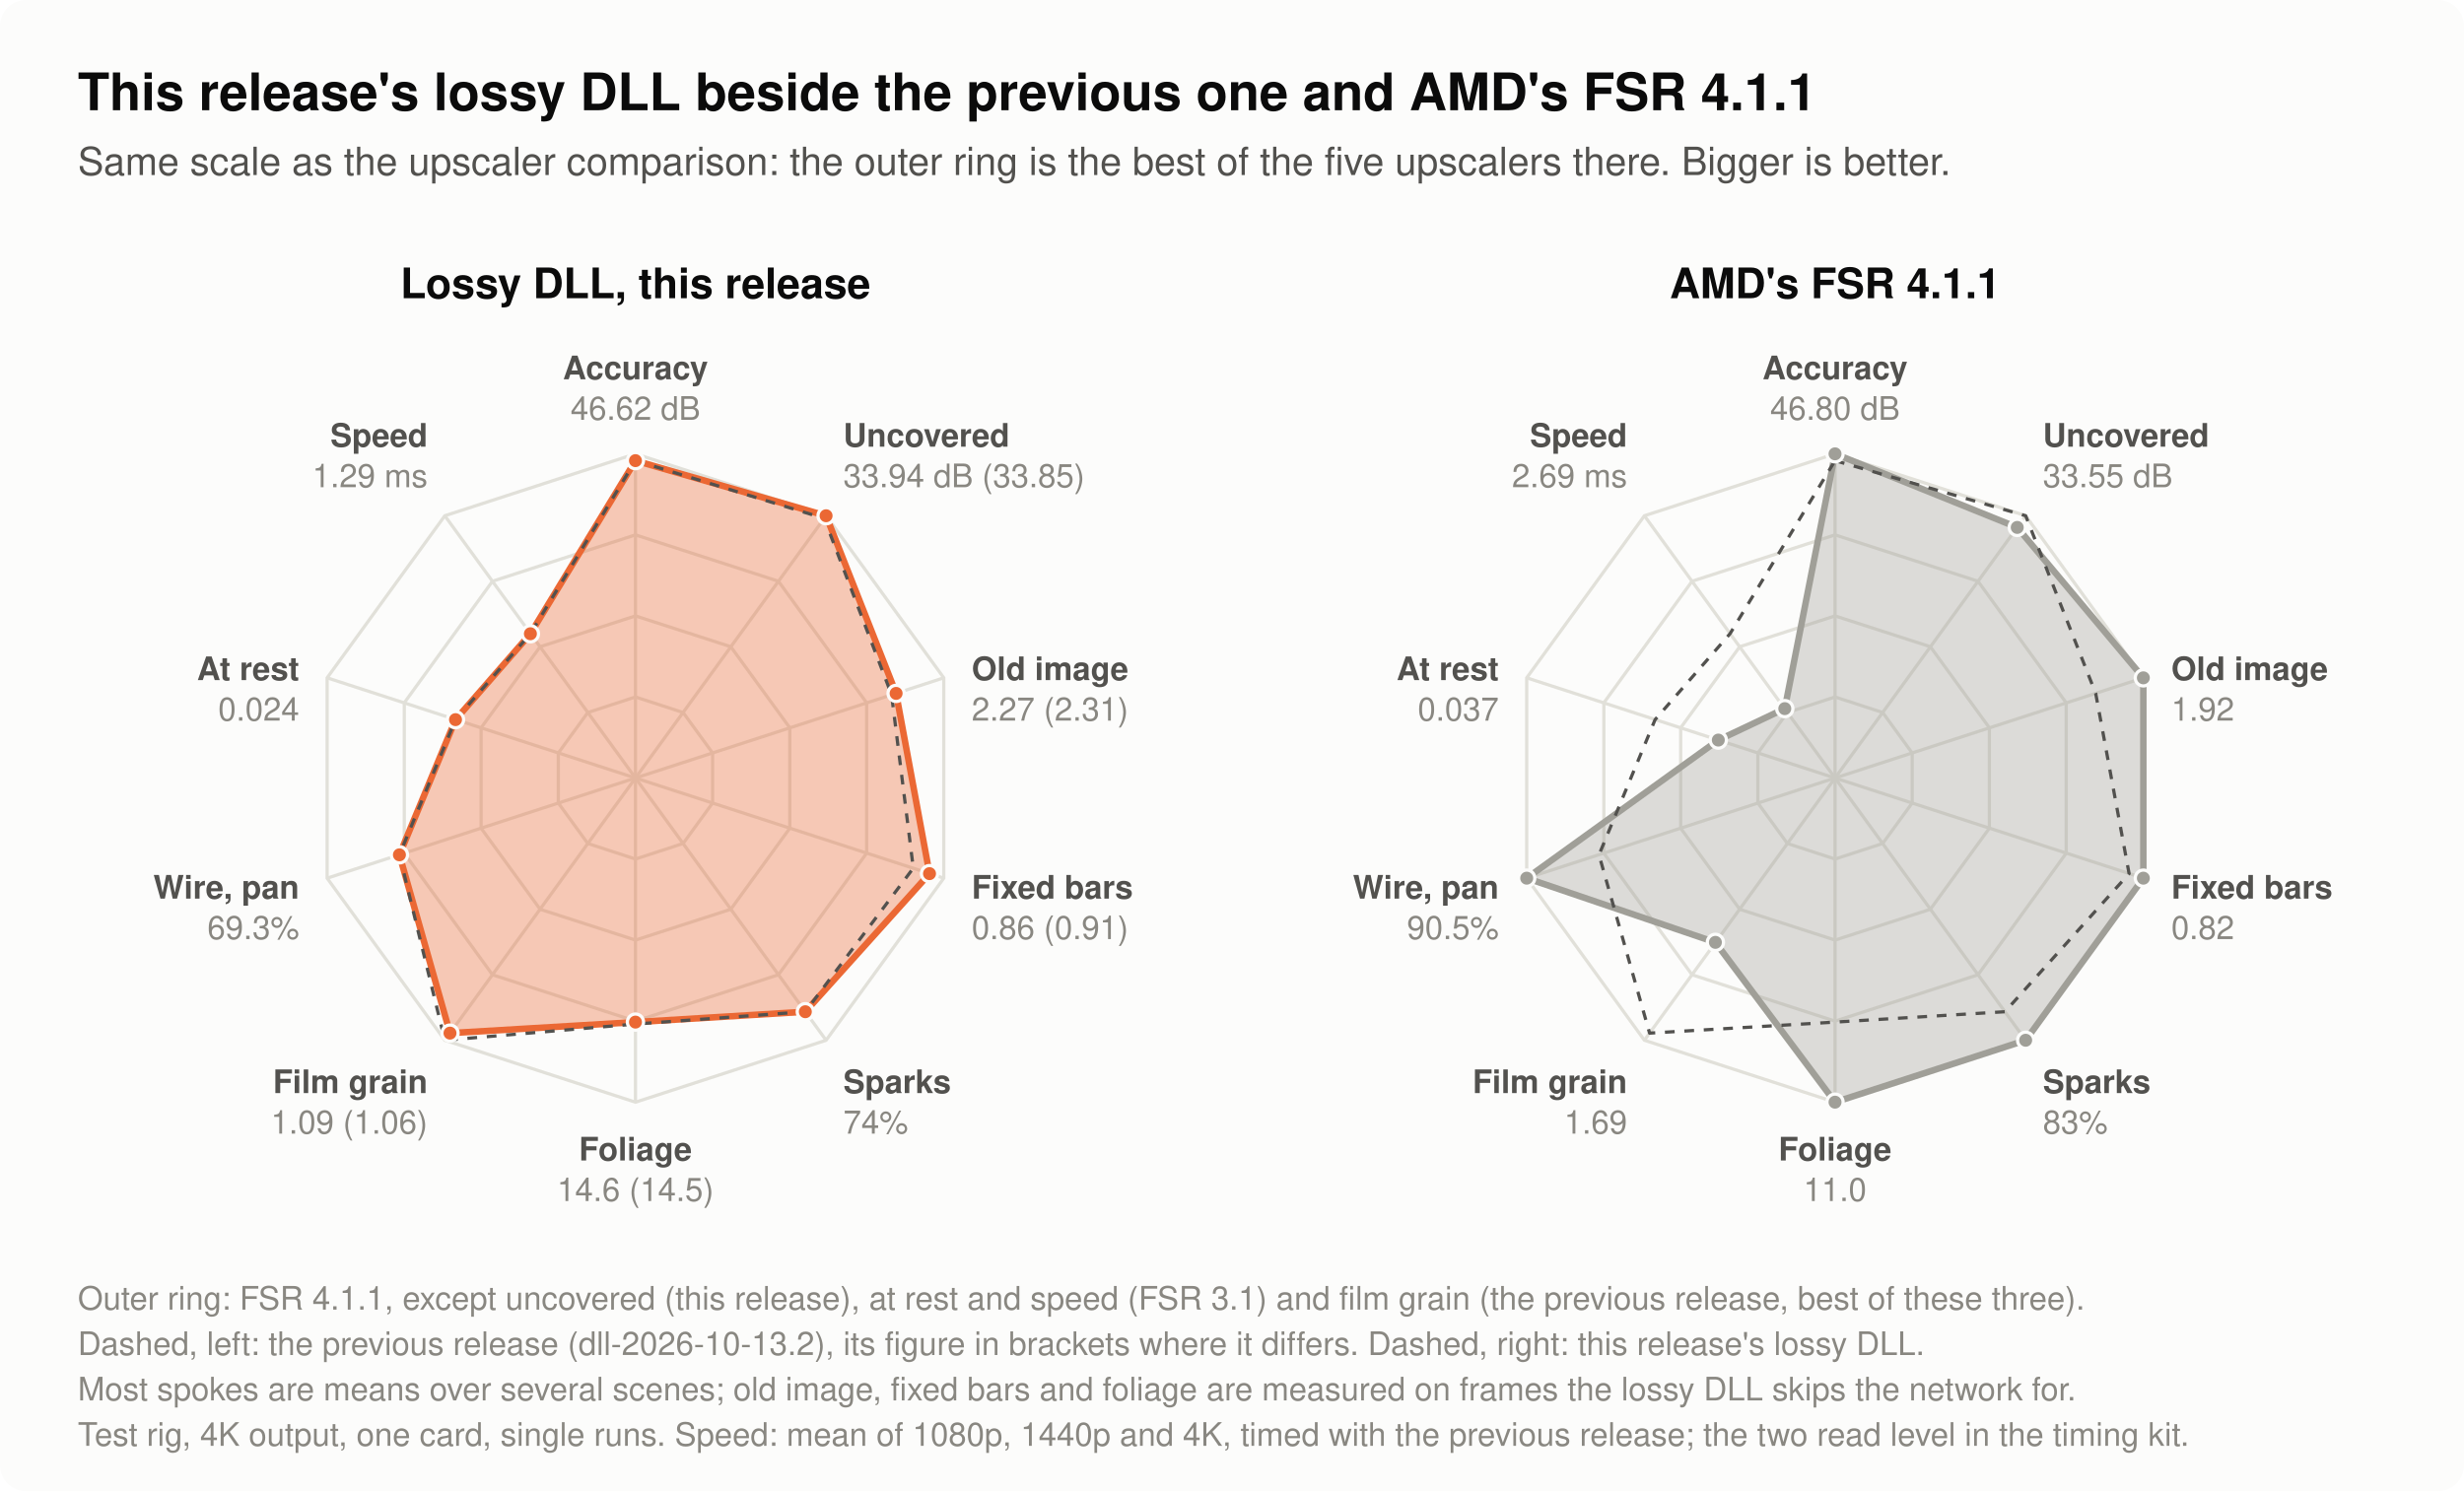
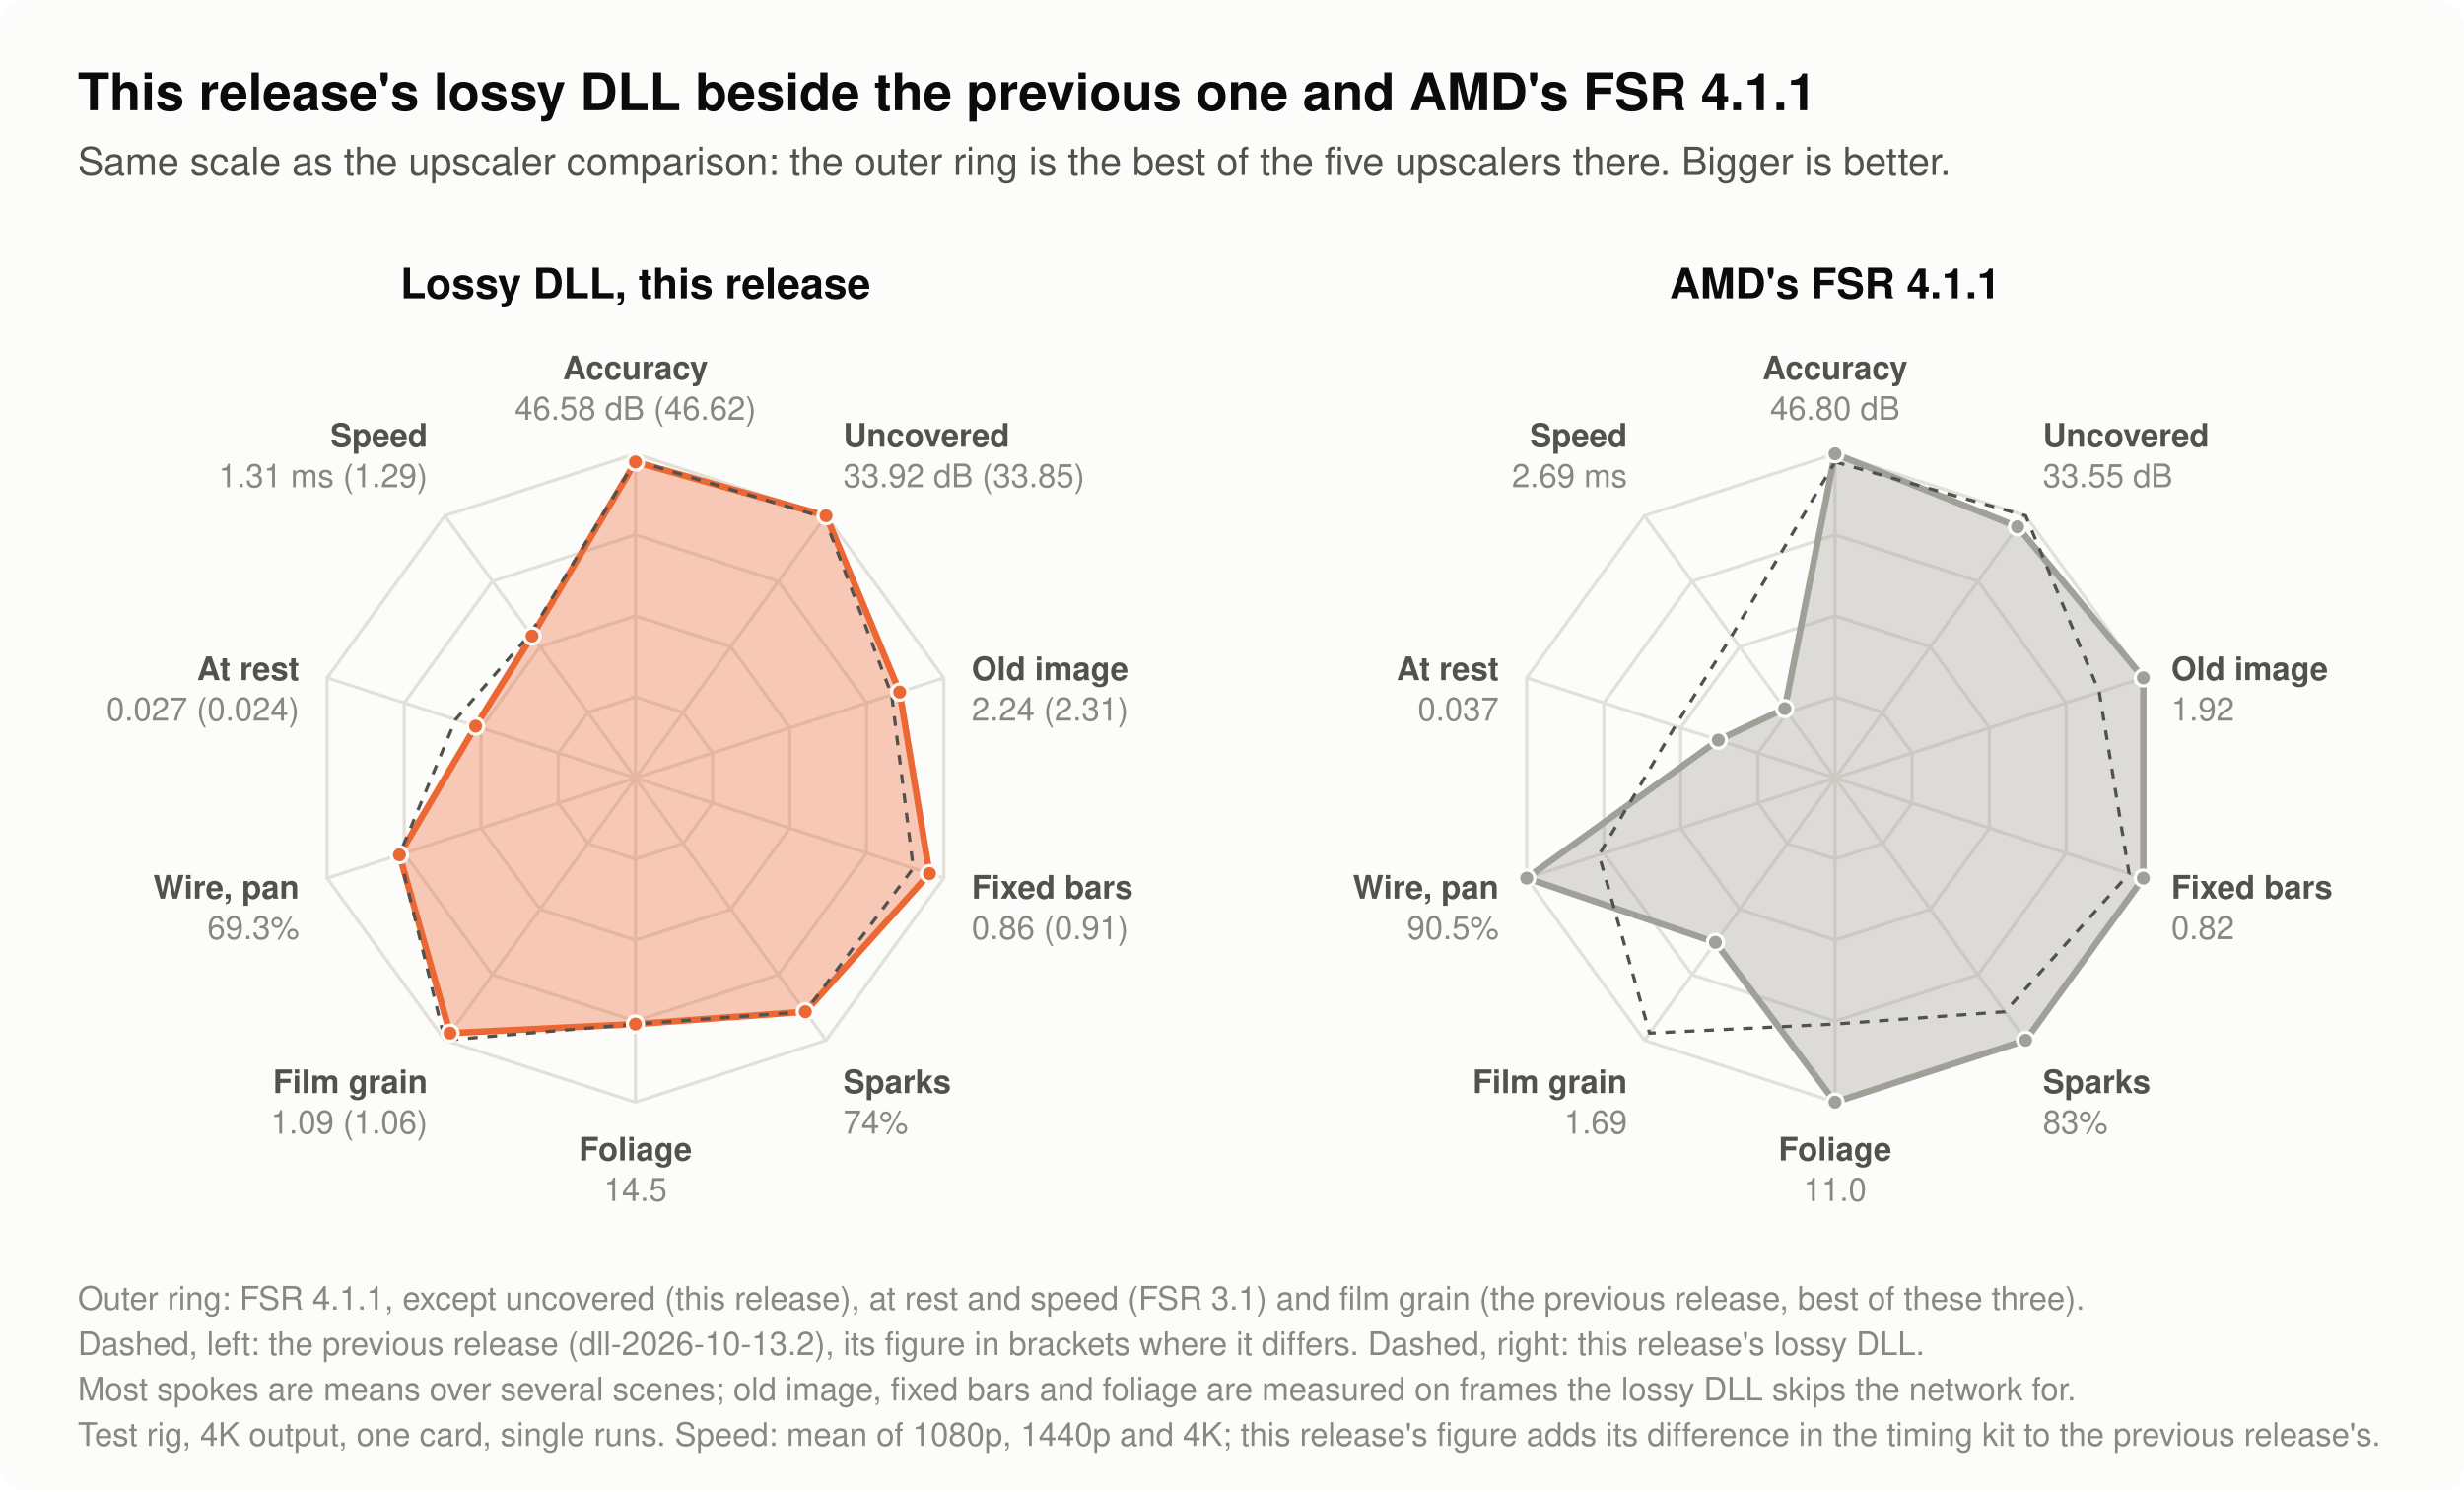
- <svg xmlns="http://www.w3.org/2000/svg" width="760" height="460" viewBox="0 0 760 460" role="img" aria-label="Two radar charts with ten spokes each. Left: this release's lossy DLL, with the previous release's as a dashed outline. Right: AMD's FSR 4.1.1, with this release's lossy DLL as a dashed outline. The spokes have the scale of the upscaler comparison's chart: the outer ring is the best of the five upscalers compared there (FSR 4.1.1, the lossy DLL, FSR 3.1, HelixSR, XeSS), and for film grain the best of these three. A larger shape is better. Still picture and moving background, mean: accuracy (dB): FSR 4.1.1 46.80 dB, the lossy DLL of dll-2026-10-13.2 46.62 dB, the lossy DLL of dll-2026-10-14 46.62 dB. Areas a moving object has just uncovered, mean of a panning and a still camera: accuracy (dB): FSR 4.1.1 33.55 dB, the lossy DLL of dll-2026-10-13.2 33.85 dB, the lossy DLL of dll-2026-10-14 33.94 dB. Old image beside a moving object, mean of seven scenes: error (of 255): FSR 4.1.1 1.92, the lossy DLL of dll-2026-10-13.2 2.31, the lossy DLL of dll-2026-10-14 2.27. Thin bars fixed on screen in front of a panning background, mean of four pans: error where their old image lands (of 255): FSR 4.1.1 0.82, the lossy DLL of dll-2026-10-13.2 0.91, the lossy DLL of dll-2026-10-14 0.86. Tiny fast sparks: share of their brightness shown (%): FSR 4.1.1 83%, the lossy DLL of dll-2026-10-13.2 74%, the lossy DLL of dll-2026-10-14 74%. Leaves swaying without motion vectors, mean of three sway speeds: error (of 255): FSR 4.1.1 11.0, the lossy DLL of dll-2026-10-13.2 14.5, the lossy DLL of dll-2026-10-14 14.6. Still picture with grain of 6, 10 and 15 of 255, mean: change per frame (of 255): FSR 4.1.1 1.69, the lossy DLL of dll-2026-10-13.2 1.06, the lossy DLL of dll-2026-10-14 1.09. Thin wire under a slow pan: how close its brightness is to the true one (%): FSR 4.1.1 90.5%, the lossy DLL of dll-2026-10-13.2 69.3%, the lossy DLL of dll-2026-10-14 69.3%. Still picture: change per frame (of 255): FSR 4.1.1 0.037, the lossy DLL of dll-2026-10-13.2 0.024, the lossy DLL of dll-2026-10-14 0.024. Time per upscale call, mean of 1080p, 1440p and 4K output (ms): FSR 4.1.1 2.69 ms, the lossy DLL of dll-2026-10-13.2 1.29 ms, the lossy DLL of dll-2026-10-14 1.29 ms.">
+ <svg xmlns="http://www.w3.org/2000/svg" width="760" height="460" viewBox="0 0 760 460" role="img" aria-label="Two radar charts with ten spokes each. Left: this release's lossy DLL, with the previous release's as a dashed outline. Right: AMD's FSR 4.1.1, with this release's lossy DLL as a dashed outline. The spokes have the scale of the upscaler comparison's chart: the outer ring is the best of the five upscalers compared there (FSR 4.1.1, the lossy DLL, FSR 3.1, HelixSR, XeSS), and for film grain the best of these three. A larger shape is better. Still picture and moving background, mean: accuracy (dB): FSR 4.1.1 46.80 dB, the lossy DLL of dll-2026-10-13.2 46.62 dB, the lossy DLL of dll-2026-10-14 46.58 dB. Areas a moving object has just uncovered, mean of a panning and a still camera: accuracy (dB): FSR 4.1.1 33.55 dB, the lossy DLL of dll-2026-10-13.2 33.85 dB, the lossy DLL of dll-2026-10-14 33.92 dB. Old image beside a moving object, mean of seven scenes: error (of 255): FSR 4.1.1 1.92, the lossy DLL of dll-2026-10-13.2 2.31, the lossy DLL of dll-2026-10-14 2.24. Thin bars fixed on screen in front of a panning background, mean of four pans: error where their old image lands (of 255): FSR 4.1.1 0.82, the lossy DLL of dll-2026-10-13.2 0.91, the lossy DLL of dll-2026-10-14 0.86. Tiny fast sparks: share of their brightness shown (%): FSR 4.1.1 83%, the lossy DLL of dll-2026-10-13.2 74%, the lossy DLL of dll-2026-10-14 74%. Leaves swaying without motion vectors, mean of three sway speeds: error (of 255): FSR 4.1.1 11.0, the lossy DLL of dll-2026-10-13.2 14.5, the lossy DLL of dll-2026-10-14 14.5. Still picture with grain of 6, 10 and 15 of 255, mean: change per frame (of 255): FSR 4.1.1 1.69, the lossy DLL of dll-2026-10-13.2 1.06, the lossy DLL of dll-2026-10-14 1.09. Thin wire under a slow pan: how close its brightness is to the true one (%): FSR 4.1.1 90.5%, the lossy DLL of dll-2026-10-13.2 69.3%, the lossy DLL of dll-2026-10-14 69.3%. Still picture: change per frame (of 255): FSR 4.1.1 0.037, the lossy DLL of dll-2026-10-13.2 0.024, the lossy DLL of dll-2026-10-14 0.027. Time per upscale call, mean of 1080p, 1440p and 4K output (ms): FSR 4.1.1 2.69 ms, the lossy DLL of dll-2026-10-13.2 1.29 ms, the lossy DLL of dll-2026-10-14 1.31 ms.">
  <rect x="0.0" y="0.0" width="760.0" height="460.0" rx="8" fill="#fcfcfb" />
  <text x="24.0" y="34.0" font-family="-apple-system, 'Segoe UI', Helvetica, Arial, sans-serif" font-size="16" font-weight="600" text-anchor="start" fill="#0b0b0b">This release's lossy DLL beside the previous one and AMD's FSR 4.1.1</text>
  <text x="24.0" y="54.0" font-family="-apple-system, 'Segoe UI', Helvetica, Arial, sans-serif" font-size="12" text-anchor="start" fill="#52514e">Same scale as the upscaler comparison: the outer ring is the best of the five upscalers there. Bigger is better.</text>
  <text x="196.0" y="92.0" font-family="-apple-system, 'Segoe UI', Helvetica, Arial, sans-serif" font-size="13" font-weight="600" text-anchor="middle" fill="#0b0b0b">Lossy DLL, this release</text>
  <polygon points="196.0,215.0 210.7,219.8 219.8,232.3 219.8,247.7 210.7,260.2 196.0,265.0 181.3,260.2 172.2,247.7 172.2,232.3 181.3,219.8" fill="none" stroke="#e1e0d9" stroke-width="1" />
  <polygon points="196.0,190.0 225.4,199.5 243.6,224.5 243.6,255.5 225.4,280.5 196.0,290.0 166.6,280.5 148.4,255.5 148.4,224.5 166.6,199.5" fill="none" stroke="#e1e0d9" stroke-width="1" />
  <polygon points="196.0,165.0 240.1,179.3 267.3,216.8 267.3,263.2 240.1,300.7 196.0,315.0 151.9,300.7 124.7,263.2 124.7,216.8 151.9,179.3" fill="none" stroke="#e1e0d9" stroke-width="1" />
  <polygon points="196.0,140.0 254.8,159.1 291.1,209.1 291.1,270.9 254.8,320.9 196.0,340.0 137.2,320.9 100.9,270.9 100.9,209.1 137.2,159.1" fill="none" stroke="#e1e0d9" stroke-width="1" />
  <line x1="196.0" y1="240.0" x2="196.0" y2="140.0" stroke="#e1e0d9" stroke-width="1" />
  <line x1="196.0" y1="240.0" x2="254.8" y2="159.1" stroke="#e1e0d9" stroke-width="1" />
  <line x1="196.0" y1="240.0" x2="291.1" y2="209.1" stroke="#e1e0d9" stroke-width="1" />
  <line x1="196.0" y1="240.0" x2="291.1" y2="270.9" stroke="#e1e0d9" stroke-width="1" />
  <line x1="196.0" y1="240.0" x2="254.8" y2="320.9" stroke="#e1e0d9" stroke-width="1" />
  <line x1="196.0" y1="240.0" x2="196.0" y2="340.0" stroke="#e1e0d9" stroke-width="1" />
  <line x1="196.0" y1="240.0" x2="137.2" y2="320.9" stroke="#e1e0d9" stroke-width="1" />
  <line x1="196.0" y1="240.0" x2="100.9" y2="270.9" stroke="#e1e0d9" stroke-width="1" />
  <line x1="196.0" y1="240.0" x2="100.9" y2="209.1" stroke="#e1e0d9" stroke-width="1" />
  <line x1="196.0" y1="240.0" x2="137.2" y2="159.1" stroke="#e1e0d9" stroke-width="1" />
-   <polygon points="196.0,142.1 254.8,159.1 276.4,213.9 286.7,269.5 248.4,312.1 196.0,315.3 138.8,318.7 123.2,263.7 140.5,222.0 163.6,195.5" fill="#eb6834" fill-opacity="0.35" stroke="#eb6834" stroke-width="2" stroke-linejoin="round" />
-   <polygon points="196.0,142.1 254.2,159.9 275.0,214.3 281.7,267.8 248.4,312.1 196.0,315.9 137.2,320.9 123.2,263.7 140.5,222.0 163.6,195.5" fill="none" stroke="#52514e" stroke-width="1" stroke-dasharray="3 3" stroke-linejoin="round" />
-   <circle cx="196.0" cy="142.1" r="2.5" fill="#eb6834" stroke="#fcfcfb" stroke-width="1" />
+   <polygon points="196.0,142.5 254.8,159.1 277.5,213.5 286.7,269.5 248.4,312.1 196.0,315.9 138.8,318.7 123.2,263.7 146.7,224.0 164.1,196.2" fill="#eb6834" fill-opacity="0.35" stroke="#eb6834" stroke-width="2" stroke-linejoin="round" />
+   <polygon points="196.0,142.1 254.3,159.7 275.0,214.3 281.7,267.8 248.4,312.1 196.0,315.9 137.2,320.9 123.2,263.7 140.5,222.0 163.6,195.5" fill="none" stroke="#52514e" stroke-width="1" stroke-dasharray="3 3" stroke-linejoin="round" />
+   <circle cx="196.0" cy="142.5" r="2.5" fill="#eb6834" stroke="#fcfcfb" stroke-width="1" />
  <circle cx="254.8" cy="159.1" r="2.5" fill="#eb6834" stroke="#fcfcfb" stroke-width="1" />
-   <circle cx="276.4" cy="213.9" r="2.5" fill="#eb6834" stroke="#fcfcfb" stroke-width="1" />
+   <circle cx="277.5" cy="213.5" r="2.5" fill="#eb6834" stroke="#fcfcfb" stroke-width="1" />
  <circle cx="286.7" cy="269.5" r="2.5" fill="#eb6834" stroke="#fcfcfb" stroke-width="1" />
  <circle cx="248.4" cy="312.1" r="2.5" fill="#eb6834" stroke="#fcfcfb" stroke-width="1" />
-   <circle cx="196.0" cy="315.3" r="2.5" fill="#eb6834" stroke="#fcfcfb" stroke-width="1" />
+   <circle cx="196.0" cy="315.9" r="2.5" fill="#eb6834" stroke="#fcfcfb" stroke-width="1" />
  <circle cx="138.8" cy="318.7" r="2.5" fill="#eb6834" stroke="#fcfcfb" stroke-width="1" />
  <circle cx="123.2" cy="263.7" r="2.5" fill="#eb6834" stroke="#fcfcfb" stroke-width="1" />
-   <circle cx="140.5" cy="222.0" r="2.5" fill="#eb6834" stroke="#fcfcfb" stroke-width="1" />
-   <circle cx="163.6" cy="195.5" r="2.5" fill="#eb6834" stroke="#fcfcfb" stroke-width="1" />
+   <circle cx="146.7" cy="224.0" r="2.5" fill="#eb6834" stroke="#fcfcfb" stroke-width="1" />
+   <circle cx="164.1" cy="196.2" r="2.5" fill="#eb6834" stroke="#fcfcfb" stroke-width="1" />
  <text x="196.0" y="117.0" font-family="-apple-system, 'Segoe UI', Helvetica, Arial, sans-serif" font-size="10" font-weight="600" text-anchor="middle" fill="#52514e">Accuracy</text>
-   <text x="196.0" y="129.5" font-family="-apple-system, 'Segoe UI', Helvetica, Arial, sans-serif" font-size="10" text-anchor="middle" fill="#898781">46.62 dB</text>
+   <text x="196.0" y="129.5" font-family="-apple-system, 'Segoe UI', Helvetica, Arial, sans-serif" font-size="10" text-anchor="middle" fill="#898781">46.58 dB (46.62)</text>
  <text x="260.1" y="137.8" font-family="-apple-system, 'Segoe UI', Helvetica, Arial, sans-serif" font-size="10" font-weight="600" text-anchor="start" fill="#52514e">Uncovered</text>
-   <text x="260.1" y="150.3" font-family="-apple-system, 'Segoe UI', Helvetica, Arial, sans-serif" font-size="10" text-anchor="start" fill="#898781">33.94 dB (33.85)</text>
+   <text x="260.1" y="150.3" font-family="-apple-system, 'Segoe UI', Helvetica, Arial, sans-serif" font-size="10" text-anchor="start" fill="#898781">33.92 dB (33.85)</text>
  <text x="299.7" y="209.8" font-family="-apple-system, 'Segoe UI', Helvetica, Arial, sans-serif" font-size="10" font-weight="600" text-anchor="start" fill="#52514e">Old image</text>
-   <text x="299.7" y="222.3" font-family="-apple-system, 'Segoe UI', Helvetica, Arial, sans-serif" font-size="10" text-anchor="start" fill="#898781">2.27 (2.31)</text>
+   <text x="299.7" y="222.3" font-family="-apple-system, 'Segoe UI', Helvetica, Arial, sans-serif" font-size="10" text-anchor="start" fill="#898781">2.24 (2.31)</text>
  <text x="299.7" y="277.2" font-family="-apple-system, 'Segoe UI', Helvetica, Arial, sans-serif" font-size="10" font-weight="600" text-anchor="start" fill="#52514e">Fixed bars</text>
  <text x="299.7" y="289.7" font-family="-apple-system, 'Segoe UI', Helvetica, Arial, sans-serif" font-size="10" text-anchor="start" fill="#898781">0.86 (0.91)</text>
  <text x="260.1" y="337.2" font-family="-apple-system, 'Segoe UI', Helvetica, Arial, sans-serif" font-size="10" font-weight="600" text-anchor="start" fill="#52514e">Sparks</text>
  <text x="260.1" y="349.7" font-family="-apple-system, 'Segoe UI', Helvetica, Arial, sans-serif" font-size="10" text-anchor="start" fill="#898781">74%</text>
  <text x="196.0" y="358.0" font-family="-apple-system, 'Segoe UI', Helvetica, Arial, sans-serif" font-size="10" font-weight="600" text-anchor="middle" fill="#52514e">Foliage</text>
-   <text x="196.0" y="370.5" font-family="-apple-system, 'Segoe UI', Helvetica, Arial, sans-serif" font-size="10" text-anchor="middle" fill="#898781">14.6 (14.5)</text>
+   <text x="196.0" y="370.5" font-family="-apple-system, 'Segoe UI', Helvetica, Arial, sans-serif" font-size="10" text-anchor="middle" fill="#898781">14.5</text>
  <text x="131.9" y="337.2" font-family="-apple-system, 'Segoe UI', Helvetica, Arial, sans-serif" font-size="10" font-weight="600" text-anchor="end" fill="#52514e">Film grain</text>
  <text x="131.9" y="349.7" font-family="-apple-system, 'Segoe UI', Helvetica, Arial, sans-serif" font-size="10" text-anchor="end" fill="#898781">1.09 (1.06)</text>
  <text x="92.3" y="277.2" font-family="-apple-system, 'Segoe UI', Helvetica, Arial, sans-serif" font-size="10" font-weight="600" text-anchor="end" fill="#52514e">Wire, pan</text>
  <text x="92.3" y="289.7" font-family="-apple-system, 'Segoe UI', Helvetica, Arial, sans-serif" font-size="10" text-anchor="end" fill="#898781">69.3%</text>
  <text x="92.3" y="209.8" font-family="-apple-system, 'Segoe UI', Helvetica, Arial, sans-serif" font-size="10" font-weight="600" text-anchor="end" fill="#52514e">At rest</text>
-   <text x="92.3" y="222.3" font-family="-apple-system, 'Segoe UI', Helvetica, Arial, sans-serif" font-size="10" text-anchor="end" fill="#898781">0.024</text>
+   <text x="92.3" y="222.3" font-family="-apple-system, 'Segoe UI', Helvetica, Arial, sans-serif" font-size="10" text-anchor="end" fill="#898781">0.027 (0.024)</text>
  <text x="131.9" y="137.8" font-family="-apple-system, 'Segoe UI', Helvetica, Arial, sans-serif" font-size="10" font-weight="600" text-anchor="end" fill="#52514e">Speed</text>
-   <text x="131.9" y="150.3" font-family="-apple-system, 'Segoe UI', Helvetica, Arial, sans-serif" font-size="10" text-anchor="end" fill="#898781">1.29 ms</text>
+   <text x="131.9" y="150.3" font-family="-apple-system, 'Segoe UI', Helvetica, Arial, sans-serif" font-size="10" text-anchor="end" fill="#898781">1.31 ms (1.29)</text>
  <text x="566.0" y="92.0" font-family="-apple-system, 'Segoe UI', Helvetica, Arial, sans-serif" font-size="13" font-weight="600" text-anchor="middle" fill="#0b0b0b">AMD's FSR 4.1.1</text>
  <polygon points="566.0,215.0 580.7,219.8 589.8,232.3 589.8,247.7 580.7,260.2 566.0,265.0 551.3,260.2 542.2,247.7 542.2,232.3 551.3,219.8" fill="none" stroke="#e1e0d9" stroke-width="1" />
  <polygon points="566.0,190.0 595.4,199.5 613.6,224.5 613.6,255.5 595.4,280.5 566.0,290.0 536.6,280.5 518.4,255.5 518.4,224.5 536.6,199.5" fill="none" stroke="#e1e0d9" stroke-width="1" />
  <polygon points="566.0,165.0 610.1,179.3 637.3,216.8 637.3,263.2 610.1,300.7 566.0,315.0 521.9,300.7 494.7,263.2 494.7,216.8 521.9,179.3" fill="none" stroke="#e1e0d9" stroke-width="1" />
  <polygon points="566.0,140.0 624.8,159.1 661.1,209.1 661.1,270.9 624.8,320.9 566.0,340.0 507.2,320.9 470.9,270.9 470.9,209.1 507.2,159.1" fill="none" stroke="#e1e0d9" stroke-width="1" />
  <line x1="566.0" y1="240.0" x2="566.0" y2="140.0" stroke="#e1e0d9" stroke-width="1" />
  <line x1="566.0" y1="240.0" x2="624.8" y2="159.1" stroke="#e1e0d9" stroke-width="1" />
  <line x1="566.0" y1="240.0" x2="661.1" y2="209.1" stroke="#e1e0d9" stroke-width="1" />
  <line x1="566.0" y1="240.0" x2="661.1" y2="270.9" stroke="#e1e0d9" stroke-width="1" />
  <line x1="566.0" y1="240.0" x2="624.8" y2="320.9" stroke="#e1e0d9" stroke-width="1" />
  <line x1="566.0" y1="240.0" x2="566.0" y2="340.0" stroke="#e1e0d9" stroke-width="1" />
  <line x1="566.0" y1="240.0" x2="507.2" y2="320.9" stroke="#e1e0d9" stroke-width="1" />
  <line x1="566.0" y1="240.0" x2="470.9" y2="270.9" stroke="#e1e0d9" stroke-width="1" />
  <line x1="566.0" y1="240.0" x2="470.9" y2="209.1" stroke="#e1e0d9" stroke-width="1" />
  <line x1="566.0" y1="240.0" x2="507.2" y2="159.1" stroke="#e1e0d9" stroke-width="1" />
-   <polygon points="566.0,140.0 622.2,162.7 661.1,209.1 661.1,270.9 624.8,320.9 566.0,340.0 529.1,290.7 470.9,270.9 530.0,228.3 550.5,218.6" fill="#a09f98" fill-opacity="0.35" stroke="#a09f98" stroke-width="2" stroke-linejoin="round" />
-   <polygon points="566.0,142.1 624.8,159.1 646.4,213.9 656.7,269.5 618.4,312.1 566.0,315.3 508.8,318.7 493.2,263.7 510.5,222.0 533.6,195.5" fill="none" stroke="#52514e" stroke-width="1" stroke-dasharray="3 3" stroke-linejoin="round" />
+   <polygon points="566.0,140.0 622.3,162.5 661.1,209.1 661.1,270.9 624.8,320.9 566.0,340.0 529.1,290.7 470.9,270.9 530.0,228.3 550.5,218.6" fill="#a09f98" fill-opacity="0.35" stroke="#a09f98" stroke-width="2" stroke-linejoin="round" />
+   <polygon points="566.0,142.5 624.8,159.1 647.5,213.5 656.7,269.5 618.4,312.1 566.0,315.9 508.8,318.7 493.2,263.7 516.7,224.0 534.1,196.2" fill="none" stroke="#52514e" stroke-width="1" stroke-dasharray="3 3" stroke-linejoin="round" />
  <circle cx="566.0" cy="140.0" r="2.5" fill="#a09f98" stroke="#fcfcfb" stroke-width="1" />
-   <circle cx="622.2" cy="162.7" r="2.5" fill="#a09f98" stroke="#fcfcfb" stroke-width="1" />
+   <circle cx="622.3" cy="162.5" r="2.5" fill="#a09f98" stroke="#fcfcfb" stroke-width="1" />
  <circle cx="661.1" cy="209.1" r="2.5" fill="#a09f98" stroke="#fcfcfb" stroke-width="1" />
  <circle cx="661.1" cy="270.9" r="2.5" fill="#a09f98" stroke="#fcfcfb" stroke-width="1" />
  <circle cx="624.8" cy="320.9" r="2.5" fill="#a09f98" stroke="#fcfcfb" stroke-width="1" />
  <circle cx="566.0" cy="340.0" r="2.5" fill="#a09f98" stroke="#fcfcfb" stroke-width="1" />
  <circle cx="529.1" cy="290.7" r="2.5" fill="#a09f98" stroke="#fcfcfb" stroke-width="1" />
  <circle cx="470.9" cy="270.9" r="2.5" fill="#a09f98" stroke="#fcfcfb" stroke-width="1" />
  <circle cx="530.0" cy="228.3" r="2.5" fill="#a09f98" stroke="#fcfcfb" stroke-width="1" />
  <circle cx="550.5" cy="218.6" r="2.5" fill="#a09f98" stroke="#fcfcfb" stroke-width="1" />
  <text x="566.0" y="117.0" font-family="-apple-system, 'Segoe UI', Helvetica, Arial, sans-serif" font-size="10" font-weight="600" text-anchor="middle" fill="#52514e">Accuracy</text>
  <text x="566.0" y="129.5" font-family="-apple-system, 'Segoe UI', Helvetica, Arial, sans-serif" font-size="10" text-anchor="middle" fill="#898781">46.80 dB</text>
  <text x="630.1" y="137.8" font-family="-apple-system, 'Segoe UI', Helvetica, Arial, sans-serif" font-size="10" font-weight="600" text-anchor="start" fill="#52514e">Uncovered</text>
  <text x="630.1" y="150.3" font-family="-apple-system, 'Segoe UI', Helvetica, Arial, sans-serif" font-size="10" text-anchor="start" fill="#898781">33.55 dB</text>
  <text x="669.7" y="209.8" font-family="-apple-system, 'Segoe UI', Helvetica, Arial, sans-serif" font-size="10" font-weight="600" text-anchor="start" fill="#52514e">Old image</text>
  <text x="669.7" y="222.3" font-family="-apple-system, 'Segoe UI', Helvetica, Arial, sans-serif" font-size="10" text-anchor="start" fill="#898781">1.92</text>
  <text x="669.7" y="277.2" font-family="-apple-system, 'Segoe UI', Helvetica, Arial, sans-serif" font-size="10" font-weight="600" text-anchor="start" fill="#52514e">Fixed bars</text>
  <text x="669.7" y="289.7" font-family="-apple-system, 'Segoe UI', Helvetica, Arial, sans-serif" font-size="10" text-anchor="start" fill="#898781">0.82</text>
  <text x="630.1" y="337.2" font-family="-apple-system, 'Segoe UI', Helvetica, Arial, sans-serif" font-size="10" font-weight="600" text-anchor="start" fill="#52514e">Sparks</text>
  <text x="630.1" y="349.7" font-family="-apple-system, 'Segoe UI', Helvetica, Arial, sans-serif" font-size="10" text-anchor="start" fill="#898781">83%</text>
  <text x="566.0" y="358.0" font-family="-apple-system, 'Segoe UI', Helvetica, Arial, sans-serif" font-size="10" font-weight="600" text-anchor="middle" fill="#52514e">Foliage</text>
  <text x="566.0" y="370.5" font-family="-apple-system, 'Segoe UI', Helvetica, Arial, sans-serif" font-size="10" text-anchor="middle" fill="#898781">11.0</text>
  <text x="501.9" y="337.2" font-family="-apple-system, 'Segoe UI', Helvetica, Arial, sans-serif" font-size="10" font-weight="600" text-anchor="end" fill="#52514e">Film grain</text>
  <text x="501.9" y="349.7" font-family="-apple-system, 'Segoe UI', Helvetica, Arial, sans-serif" font-size="10" text-anchor="end" fill="#898781">1.69</text>
  <text x="462.3" y="277.2" font-family="-apple-system, 'Segoe UI', Helvetica, Arial, sans-serif" font-size="10" font-weight="600" text-anchor="end" fill="#52514e">Wire, pan</text>
  <text x="462.3" y="289.7" font-family="-apple-system, 'Segoe UI', Helvetica, Arial, sans-serif" font-size="10" text-anchor="end" fill="#898781">90.5%</text>
  <text x="462.3" y="209.8" font-family="-apple-system, 'Segoe UI', Helvetica, Arial, sans-serif" font-size="10" font-weight="600" text-anchor="end" fill="#52514e">At rest</text>
  <text x="462.3" y="222.3" font-family="-apple-system, 'Segoe UI', Helvetica, Arial, sans-serif" font-size="10" text-anchor="end" fill="#898781">0.037</text>
  <text x="501.9" y="137.8" font-family="-apple-system, 'Segoe UI', Helvetica, Arial, sans-serif" font-size="10" font-weight="600" text-anchor="end" fill="#52514e">Speed</text>
  <text x="501.9" y="150.3" font-family="-apple-system, 'Segoe UI', Helvetica, Arial, sans-serif" font-size="10" text-anchor="end" fill="#898781">2.69 ms</text>
  <text x="24.0" y="404.0" font-family="-apple-system, 'Segoe UI', Helvetica, Arial, sans-serif" font-size="10" text-anchor="start" fill="#898781">Outer ring: FSR 4.1.1, except uncovered (this release), at rest and speed (FSR 3.1) and film grain (the previous release, best of these three).</text>
  <text x="24.0" y="418.0" font-family="-apple-system, 'Segoe UI', Helvetica, Arial, sans-serif" font-size="10" text-anchor="start" fill="#898781">Dashed, left: the previous release (dll-2026-10-13.2), its figure in brackets where it differs. Dashed, right: this release's lossy DLL.</text>
  <text x="24.0" y="432.0" font-family="-apple-system, 'Segoe UI', Helvetica, Arial, sans-serif" font-size="10" text-anchor="start" fill="#898781">Most spokes are means over several scenes; old image, fixed bars and foliage are measured on frames the lossy DLL skips the network for.</text>
-   <text x="24.0" y="446.0" font-family="-apple-system, 'Segoe UI', Helvetica, Arial, sans-serif" font-size="10" text-anchor="start" fill="#898781">Test rig, 4K output, one card, single runs. Speed: mean of 1080p, 1440p and 4K, timed with the previous release; the two read level in the timing kit.</text>
+   <text x="24.0" y="446.0" font-family="-apple-system, 'Segoe UI', Helvetica, Arial, sans-serif" font-size="10" text-anchor="start" fill="#898781">Test rig, 4K output, one card, single runs. Speed: mean of 1080p, 1440p and 4K; this release's figure adds its difference in the timing kit to the previous release's.</text>
</svg>
